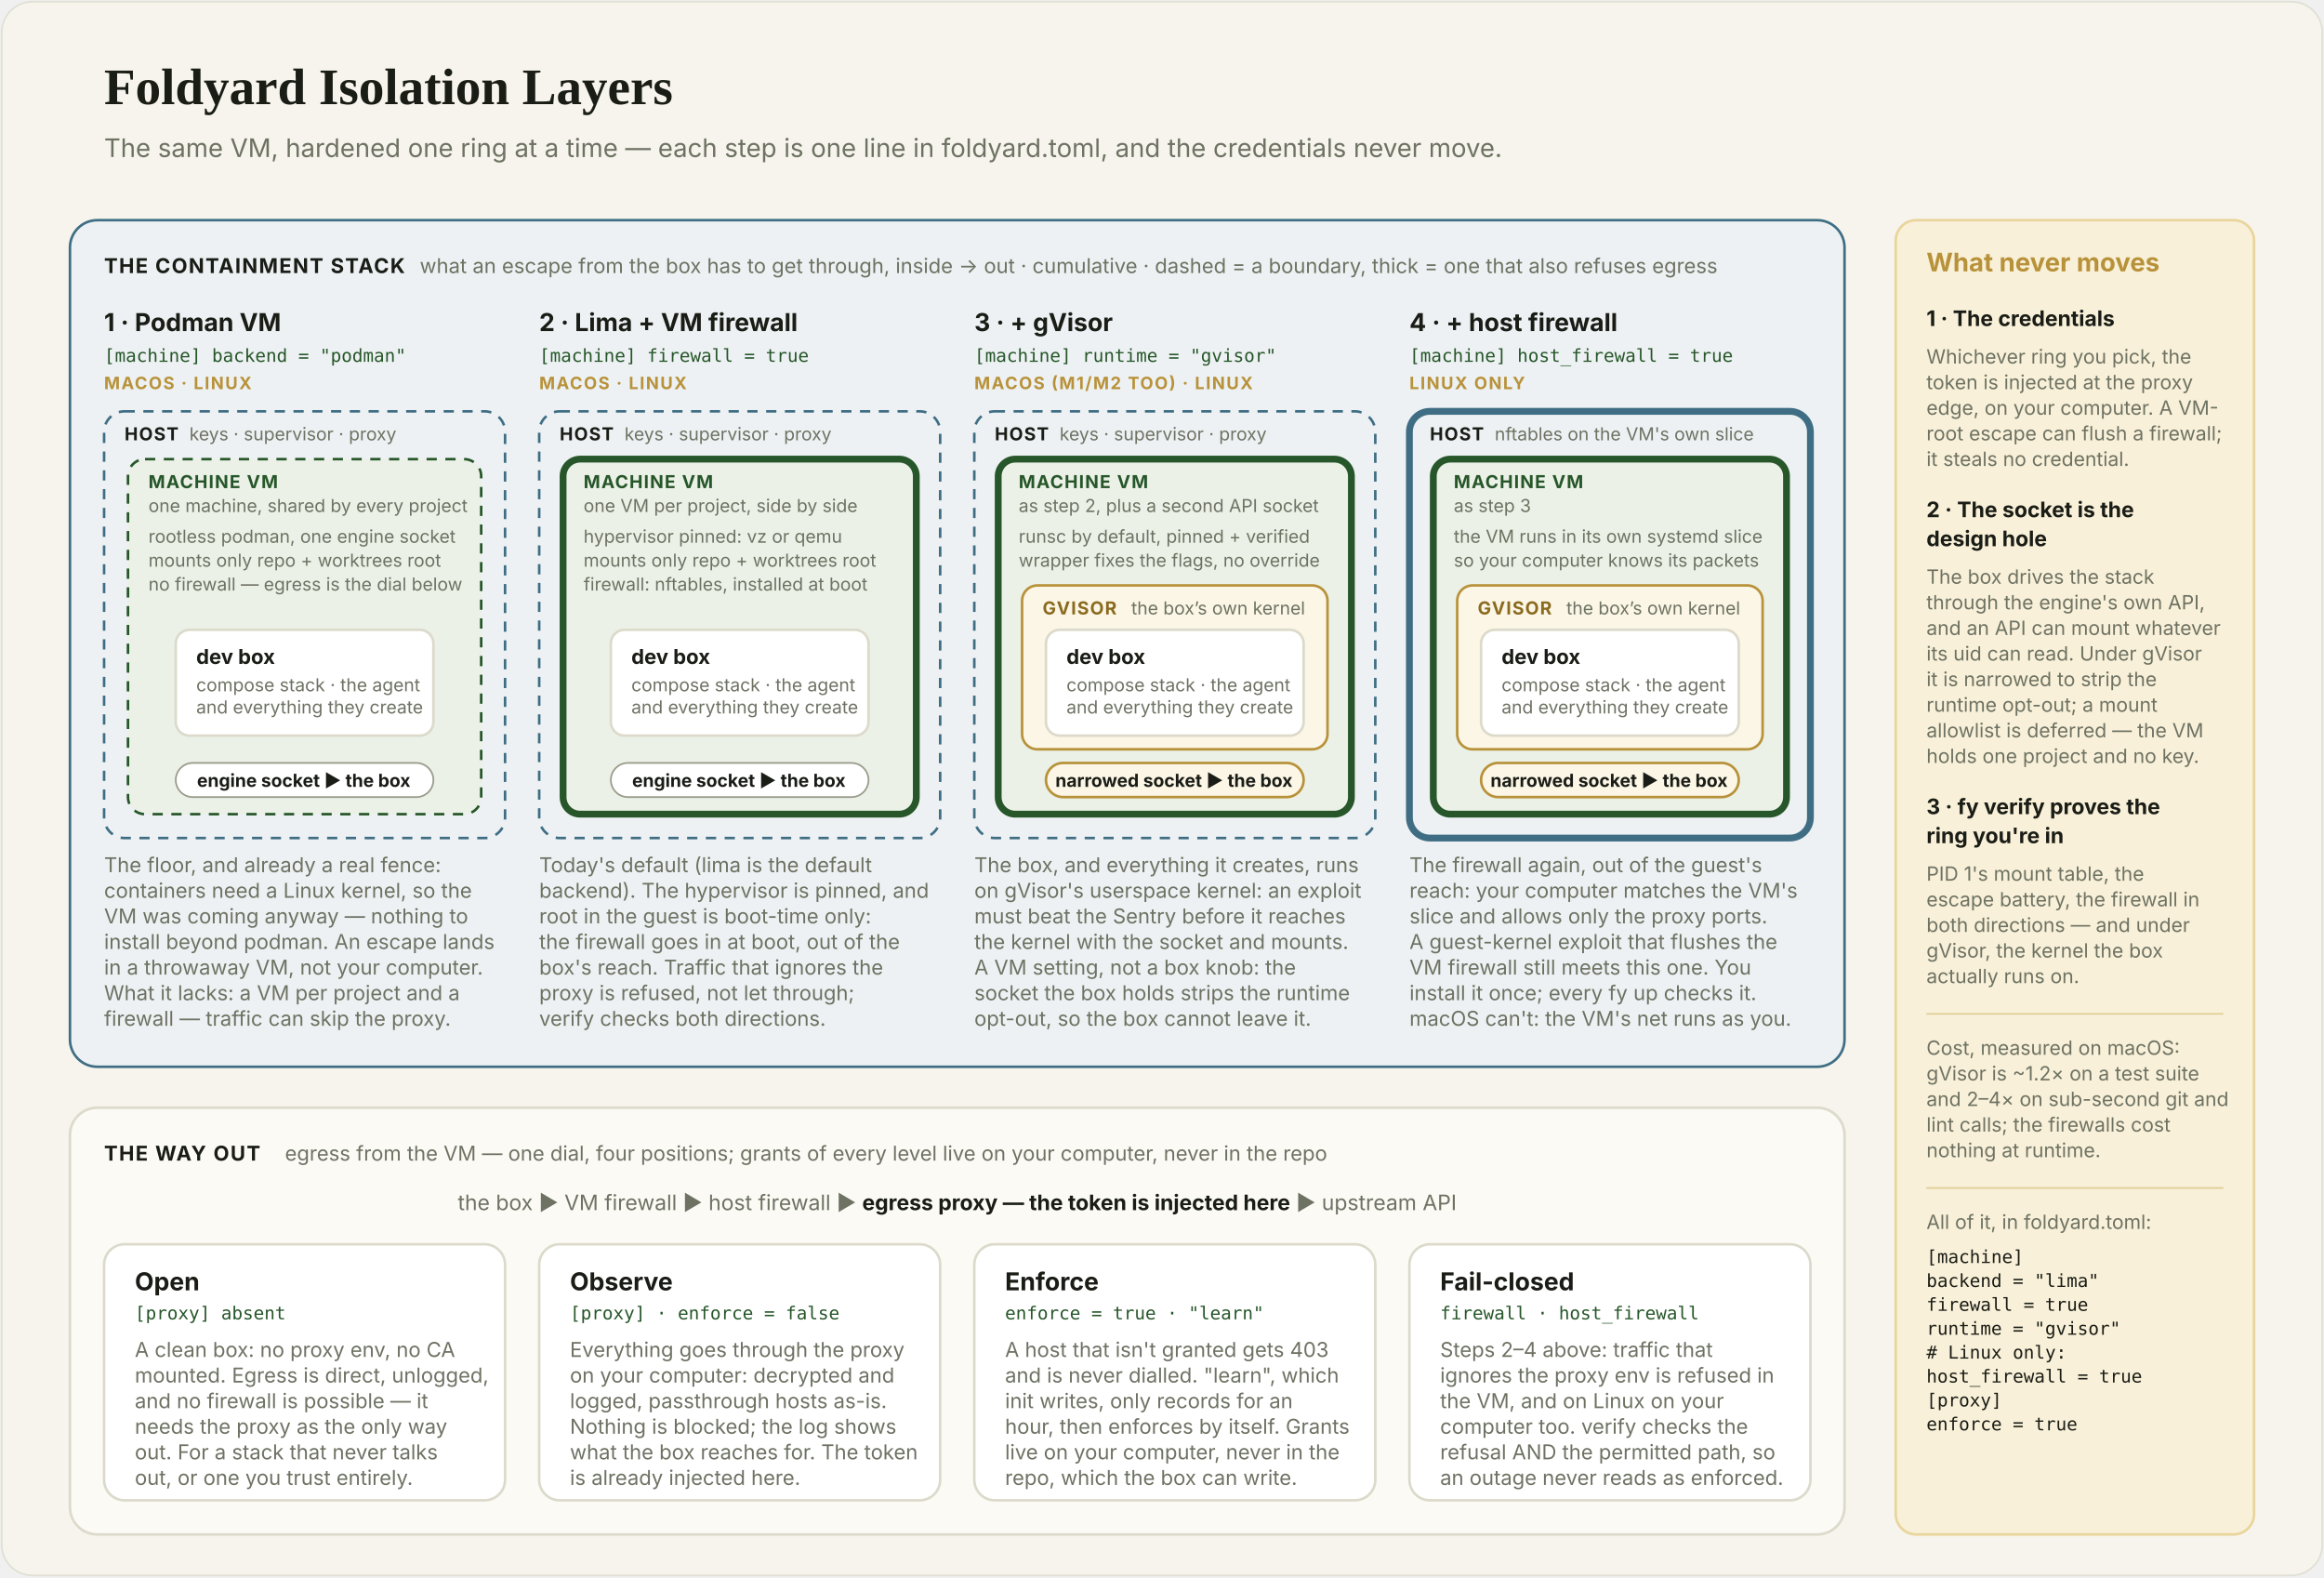
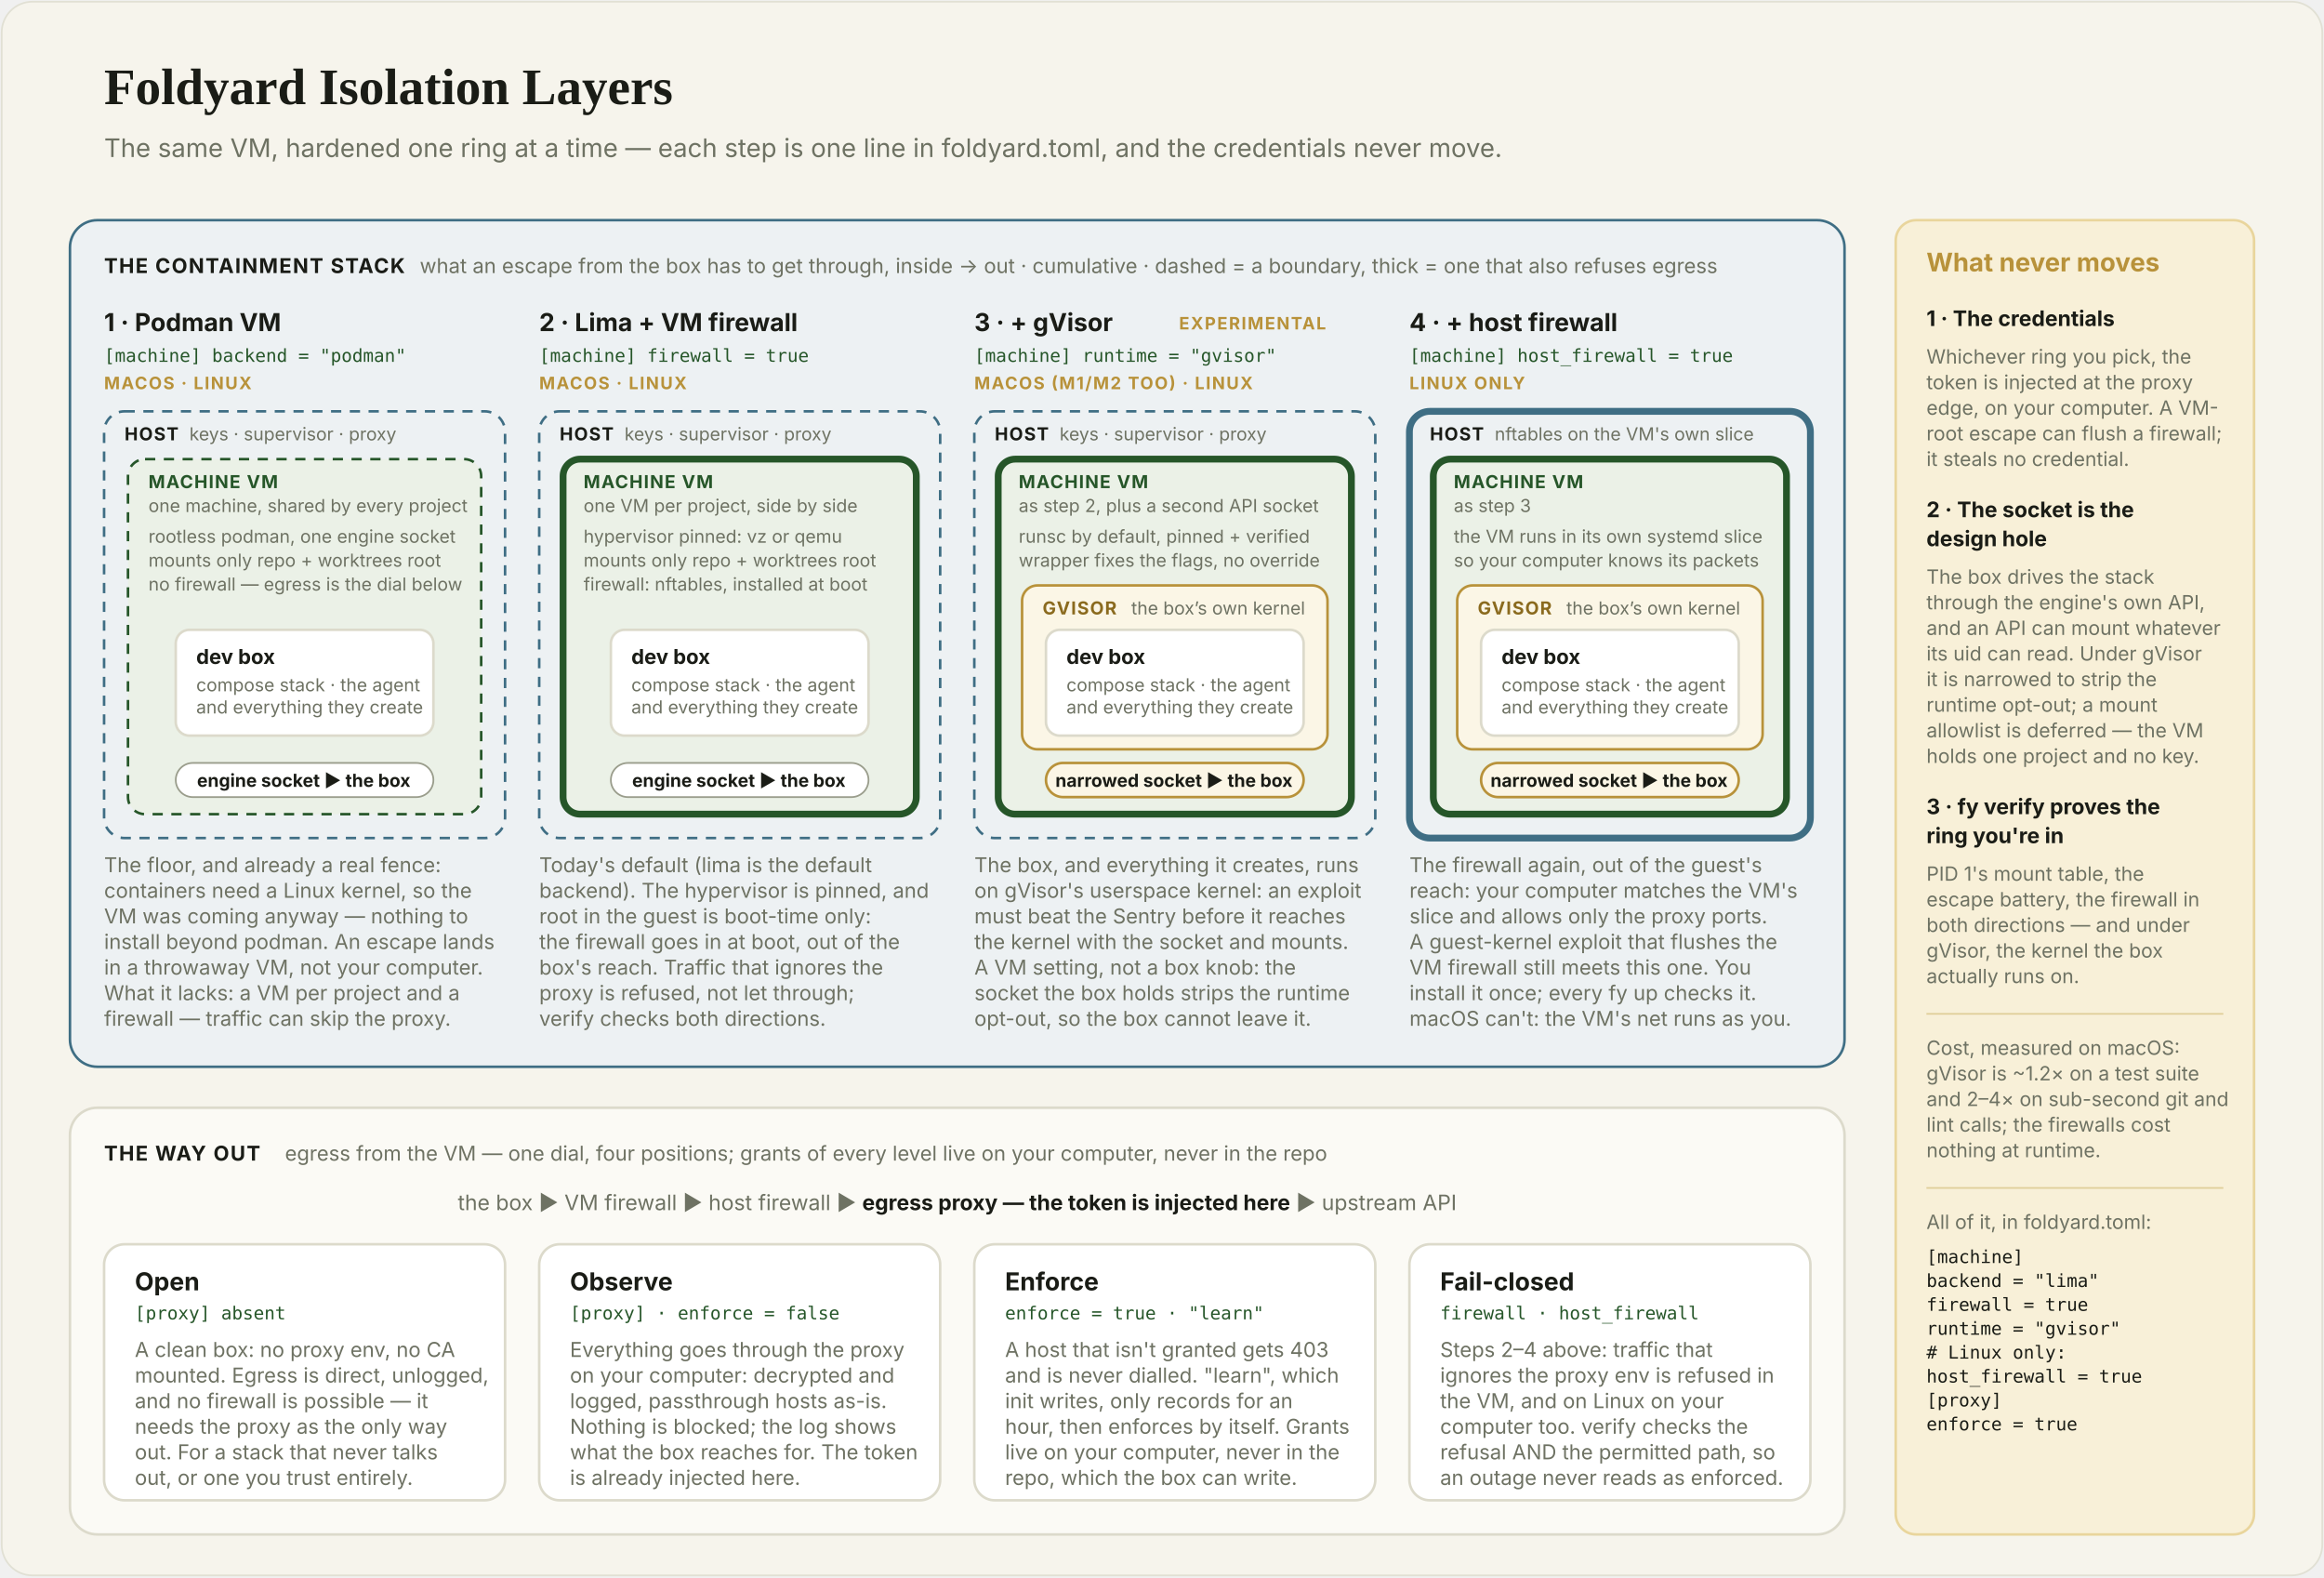
<svg xmlns="http://www.w3.org/2000/svg" width="1362" height="924" viewBox="99 99 1362 924" fill="none">
  <style>
    text { font-family: "Hanken Grotesk", "Inter", system-ui, -apple-system, "Segoe UI", sans-serif;
           fill: #6e7263; }
    .title    { font-family: "Newsreader", Georgia, "Times New Roman", serif;
                font-size: 30px; font-weight: 600; fill: #1a1c16; }
    .tagline  { font-size: 15px; }
    .band     { font-size: 12px; font-weight: 700; fill: #1a1c16; letter-spacing: .06em; }
    .band-sub { font-size: 12px; }
    .legend   { font-size: 11px; font-style: italic; }
    .card-h   { font-size: 14.5px; font-weight: 700; fill: #1a1c16; }
    .body     { font-size: 12px; }
    .mono     { font-family: ui-monospace, "SF Mono", Menlo, Consolas, monospace;
                font-size: 10.5px; fill: #265629; }
    .tag      { font-size: 10px; font-weight: 700; fill: #b8923a; letter-spacing: .08em; }
    .ring-h   { font-size: 10.5px; font-weight: 700; fill: #1a1c16; letter-spacing: .06em; }
    .ring-h-vm{ font-size: 10.5px; font-weight: 700; fill: #265629; letter-spacing: .06em; }
    .ring-h-gv{ font-size: 10.5px; font-weight: 700; fill: #8a6a1e; letter-spacing: .06em; }
    .ring     { font-size: 10.5px; }
    .box-h    { font-size: 12px; font-weight: 700; fill: #1a1c16; }
    .pill-t   { font-size: 10.5px; font-weight: 700; fill: #1a1c16; text-anchor: middle; }
    .note     { font-size: 12px; font-weight: 700; fill: #265629; text-anchor: middle; }
    .flow     { font-size: 12.5px; fill: #6e7263; text-anchor: middle; }
    .flow-b   { font-weight: 700; fill: #1a1c16; }
    .col-h    { font-size: 15px; font-weight: 700; fill: #b8923a; }
    .idea-h   { font-size: 12.5px; font-weight: 700; fill: #1a1c16; }
    .idea     { font-size: 11.5px; }
    .idea-mono{ font-family: ui-monospace, "SF Mono", Menlo, Consolas, monospace;
                font-size: 10.5px; fill: #1a1c16; white-space: pre; }
    .frame    { fill: #f6f4ec; stroke: #e1e0d4; }
    .card     { fill: #fff; stroke: #dcdacb; stroke-width: 1.5; }
    .fence    { fill: #edf1f3; stroke: #3f6e84; stroke-width: 1.5; }
    .strip    { fill: #fbfaf5; stroke: #dcdacb; stroke-width: 1.5; }
    .host     { fill: #edf1f3; stroke: #3f6e84; stroke-width: 1.5; stroke-dasharray: 6 5; }
    .host-wall{ fill: #edf1f3; stroke: #3f6e84; stroke-width: 4; }
    .vm       { fill: #ebf1e7; stroke: #265629; stroke-width: 1.5; stroke-dasharray: 6 5; }
    .vm-wall  { fill: #ebf1e7; stroke: #265629; stroke-width: 4; }
    .gvisor   { fill: #fbf6e6; stroke: #b8923a; stroke-width: 1.5; }
    .box      { fill: #fff; stroke: #dcdacb; stroke-width: 1.5; }
    .pill     { fill: #fff; stroke: #9a9d8c; stroke-width: 1; }
    .pill-n   { fill: #fbf6e6; stroke: #b8923a; stroke-width: 1.5; }
    .panel    { fill: #f8f0d8; stroke: #e9d59c; stroke-width: 1.5; }
    .rule     { stroke: #e0cf9a; stroke-width: 1; }
  </style>
  <rect class="frame" x="100" y="100" width="1360" height="922" rx="18" />
  <text class="title" x="160" y="160">Foldyard Isolation Layers</text>
  <text class="tagline" x="160" y="191">The same VM, hardened one ring at a time — each step is one line in foldyard.toml, and the credentials never move.</text>
  <rect class="fence" x="140" y="228" width="1040" height="496" rx="16" />
  <text class="band" x="160" y="259">THE CONTAINMENT STACK</text>
  <text class="band-sub" x="345" y="259">what an escape from the box has to get through, inside → out · cumulative · dashed = a boundary, thick = one that also refuses egress</text>
  <text class="card-h" x="160" y="293">1 · Podman VM</text>
  <text class="mono" x="160" y="311">[machine] backend = "podman"</text>
  <text class="tag" x="160" y="327">MACOS · LINUX</text>
  <rect class="host" x="160" y="340" width="235" height="250" rx="12" />
  <text class="ring-h" x="172" y="357">HOST</text>
  <text class="ring" x="210" y="357">keys · supervisor · proxy</text>
  <rect class="vm" x="174" y="368" width="207" height="208" rx="10" />
  <text class="ring-h-vm" x="186" y="385">MACHINE VM</text>
  <text class="ring" x="186" y="399">one machine, shared by every project</text>
  <text class="ring" x="186" y="417">
    <tspan x="186">rootless podman, one engine socket</tspan>
    <tspan x="186" dy="14">mounts only repo + worktrees root</tspan>
    <tspan x="186" dy="14">no firewall — egress is the dial below</tspan>
  </text>
  <rect class="box" x="202" y="468" width="151" height="62" rx="8" />
  <text class="box-h" x="214" y="488">dev box</text>
  <text class="ring" x="214" y="504">
    <tspan x="214">compose stack · the agent</tspan>
    <tspan x="214" dy="13">and everything they create</tspan>
  </text>
  <rect class="pill" x="202" y="546" width="151" height="20" rx="10" />
  <text class="pill-t" x="277" y="560">engine socket ▶ the box</text>
  <text class="body" x="160" y="610">
    <tspan x="160">The floor, and already a real fence:</tspan>
    <tspan x="160" dy="15">containers need a Linux kernel, so the</tspan>
    <tspan x="160" dy="15">VM was coming anyway — nothing to</tspan>
    <tspan x="160" dy="15">install beyond podman. An escape lands</tspan>
    <tspan x="160" dy="15">in a throwaway VM, not your computer.</tspan>
    <tspan x="160" dy="15">What it lacks: a VM per project and a</tspan>
    <tspan x="160" dy="15">firewall — traffic can skip the proxy.</tspan>
  </text>
  <text class="card-h" x="415" y="293">2 · Lima + VM firewall</text>
  <text class="mono" x="415" y="311">[machine] firewall = true</text>
  <text class="tag" x="415" y="327">MACOS · LINUX</text>
  <rect class="host" x="415" y="340" width="235" height="250" rx="12" />
  <text class="ring-h" x="427" y="357">HOST</text>
  <text class="ring" x="465" y="357">keys · supervisor · proxy</text>
  <rect class="vm-wall" x="429" y="368" width="207" height="208" rx="10" />
  <text class="ring-h-vm" x="441" y="385">MACHINE VM</text>
  <text class="ring" x="441" y="399">one VM per project, side by side</text>
  <text class="ring" x="441" y="417">
    <tspan x="441">hypervisor pinned: vz or qemu</tspan>
    <tspan x="441" dy="14">mounts only repo + worktrees root</tspan>
    <tspan x="441" dy="14">firewall: nftables, installed at boot</tspan>
  </text>
  <rect class="box" x="457" y="468" width="151" height="62" rx="8" />
  <text class="box-h" x="469" y="488">dev box</text>
  <text class="ring" x="469" y="504">
    <tspan x="469">compose stack · the agent</tspan>
    <tspan x="469" dy="13">and everything they create</tspan>
  </text>
  <rect class="pill" x="457" y="546" width="151" height="20" rx="10" />
  <text class="pill-t" x="532" y="560">engine socket ▶ the box</text>
  <text class="body" x="415" y="610">
    <tspan x="415">Today's default (lima is the default</tspan>
    <tspan x="415" dy="15">backend). The hypervisor is pinned, and</tspan>
    <tspan x="415" dy="15">root in the guest is boot-time only:</tspan>
    <tspan x="415" dy="15">the firewall goes in at boot, out of the</tspan>
    <tspan x="415" dy="15">box's reach. Traffic that ignores the</tspan>
    <tspan x="415" dy="15">proxy is refused, not let through;</tspan>
    <tspan x="415" dy="15">verify checks both directions.</tspan>
  </text>
  <text class="card-h" x="670" y="293">3 · + gVisor</text>
+   <text class="tag" x="790" y="292">EXPERIMENTAL</text>
  <text class="mono" x="670" y="311">[machine] runtime = "gvisor"</text>
  <text class="tag" x="670" y="327">MACOS (M1/M2 TOO) · LINUX</text>
  <rect class="host" x="670" y="340" width="235" height="250" rx="12" />
  <text class="ring-h" x="682" y="357">HOST</text>
  <text class="ring" x="720" y="357">keys · supervisor · proxy</text>
  <rect class="vm-wall" x="684" y="368" width="207" height="208" rx="10" />
  <text class="ring-h-vm" x="696" y="385">MACHINE VM</text>
  <text class="ring" x="696" y="399">as step 2, plus a second API socket</text>
  <text class="ring" x="696" y="417">
    <tspan x="696">runsc by default, pinned + verified</tspan>
    <tspan x="696" dy="14">wrapper fixes the flags, no override</tspan>
  </text>
  <rect class="gvisor" x="698" y="442" width="179" height="96" rx="9" />
  <text class="ring-h-gv" x="710" y="459">GVISOR</text>
  <text class="ring" x="762" y="459">the box’s own kernel</text>
  <rect class="box" x="712" y="468" width="151" height="62" rx="8" />
  <text class="box-h" x="724" y="488">dev box</text>
  <text class="ring" x="724" y="504">
    <tspan x="724">compose stack · the agent</tspan>
    <tspan x="724" dy="13">and everything they create</tspan>
  </text>
  <rect class="pill-n" x="712" y="546" width="151" height="20" rx="10" />
  <text class="pill-t" x="787" y="560">narrowed socket ▶ the box</text>
  <text class="body" x="670" y="610">
    <tspan x="670">The box, and everything it creates, runs</tspan>
    <tspan x="670" dy="15">on gVisor's userspace kernel: an exploit</tspan>
    <tspan x="670" dy="15">must beat the Sentry before it reaches</tspan>
    <tspan x="670" dy="15">the kernel with the socket and mounts.</tspan>
    <tspan x="670" dy="15">A VM setting, not a box knob: the</tspan>
    <tspan x="670" dy="15">socket the box holds strips the runtime</tspan>
    <tspan x="670" dy="15">opt-out, so the box cannot leave it.</tspan>
  </text>
  <text class="card-h" x="925" y="293">4 · + host firewall</text>
  <text class="mono" x="925" y="311">[machine] host_firewall = true</text>
  <text class="tag" x="925" y="327">LINUX ONLY</text>
  <rect class="host-wall" x="925" y="340" width="235" height="250" rx="12" />
  <text class="ring-h" x="937" y="357">HOST</text>
  <text class="ring" x="975" y="357">nftables on the VM's own slice</text>
  <rect class="vm-wall" x="939" y="368" width="207" height="208" rx="10" />
  <text class="ring-h-vm" x="951" y="385">MACHINE VM</text>
  <text class="ring" x="951" y="399">as step 3</text>
  <text class="ring" x="951" y="417">
    <tspan x="951">the VM runs in its own systemd slice</tspan>
    <tspan x="951" dy="14">so your computer knows its packets</tspan>
  </text>
  <rect class="gvisor" x="953" y="442" width="179" height="96" rx="9" />
  <text class="ring-h-gv" x="965" y="459">GVISOR</text>
  <text class="ring" x="1017" y="459">the box’s own kernel</text>
  <rect class="box" x="967" y="468" width="151" height="62" rx="8" />
  <text class="box-h" x="979" y="488">dev box</text>
  <text class="ring" x="979" y="504">
    <tspan x="979">compose stack · the agent</tspan>
    <tspan x="979" dy="13">and everything they create</tspan>
  </text>
  <rect class="pill-n" x="967" y="546" width="151" height="20" rx="10" />
  <text class="pill-t" x="1042" y="560">narrowed socket ▶ the box</text>
  <text class="body" x="925" y="610">
    <tspan x="925">The firewall again, out of the guest's</tspan>
    <tspan x="925" dy="15">reach: your computer matches the VM's</tspan>
    <tspan x="925" dy="15">slice and allows only the proxy ports.</tspan>
    <tspan x="925" dy="15">A guest-kernel exploit that flushes the</tspan>
    <tspan x="925" dy="15">VM firewall still meets this one. You</tspan>
    <tspan x="925" dy="15">install it once; every fy up checks it.</tspan>
    <tspan x="925" dy="15">macOS can't: the VM's net runs as you.</tspan>
  </text>
  <rect class="strip" x="140" y="748" width="1040" height="250" rx="16" />
  <text class="band" x="160" y="779">THE WAY OUT</text>
  <text class="band-sub" x="266" y="779">egress from the VM — one dial, four positions; grants of every level live on your computer, never in the repo</text>
  <text class="flow" x="660" y="808">the box ▶ VM firewall ▶ host firewall ▶ <tspan class="flow-b">egress proxy — the token is injected here</tspan> ▶ upstream API</text>
  <rect class="card" x="160" y="828" width="235" height="150" rx="12" />
  <text class="card-h" x="178" y="855">Open</text>
  <text class="mono" x="178" y="872">[proxy] absent</text>
  <text class="body" x="178" y="894">
    <tspan x="178">A clean box: no proxy env, no CA</tspan>
    <tspan x="178" dy="15">mounted. Egress is direct, unlogged,</tspan>
    <tspan x="178" dy="15">and no firewall is possible — it</tspan>
    <tspan x="178" dy="15">needs the proxy as the only way</tspan>
    <tspan x="178" dy="15">out. For a stack that never talks</tspan>
    <tspan x="178" dy="15">out, or one you trust entirely.</tspan>
  </text>
  <rect class="card" x="415" y="828" width="235" height="150" rx="12" />
  <text class="card-h" x="433" y="855">Observe</text>
  <text class="mono" x="433" y="872">[proxy] · enforce = false</text>
  <text class="body" x="433" y="894">
    <tspan x="433">Everything goes through the proxy</tspan>
    <tspan x="433" dy="15">on your computer: decrypted and</tspan>
    <tspan x="433" dy="15">logged, passthrough hosts as-is.</tspan>
    <tspan x="433" dy="15">Nothing is blocked; the log shows</tspan>
    <tspan x="433" dy="15">what the box reaches for. The token</tspan>
    <tspan x="433" dy="15">is already injected here.</tspan>
  </text>
  <rect class="card" x="670" y="828" width="235" height="150" rx="12" />
  <text class="card-h" x="688" y="855">Enforce</text>
  <text class="mono" x="688" y="872">enforce = true · "learn"</text>
  <text class="body" x="688" y="894">
    <tspan x="688">A host that isn't granted gets 403</tspan>
    <tspan x="688" dy="15">and is never dialled. "learn", which</tspan>
    <tspan x="688" dy="15">init writes, only records for an</tspan>
    <tspan x="688" dy="15">hour, then enforces by itself. Grants</tspan>
    <tspan x="688" dy="15">live on your computer, never in the</tspan>
    <tspan x="688" dy="15">repo, which the box can write.</tspan>
  </text>
  <rect class="card" x="925" y="828" width="235" height="150" rx="12" />
  <text class="card-h" x="943" y="855">Fail-closed</text>
  <text class="mono" x="943" y="872">firewall · host_firewall</text>
  <text class="body" x="943" y="894">
    <tspan x="943">Steps 2–4 above: traffic that</tspan>
    <tspan x="943" dy="15">ignores the proxy env is refused in</tspan>
    <tspan x="943" dy="15">the VM, and on Linux on your</tspan>
    <tspan x="943" dy="15">computer too. verify checks the</tspan>
    <tspan x="943" dy="15">refusal AND the permitted path, so</tspan>
    <tspan x="943" dy="15">an outage never reads as enforced.</tspan>
  </text>
  <rect class="panel" x="1210" y="228" width="210" height="770" rx="12" />
  <text class="col-h" x="1228" y="258">What never moves</text>
  <text class="idea-h" x="1228" y="290">
    <tspan x="1228">1 · The credentials</tspan>
  </text>
  <text class="idea" x="1228" y="312">
    <tspan x="1228">Whichever ring you pick, the</tspan>
    <tspan x="1228" dy="15">token is injected at the proxy</tspan>
    <tspan x="1228" dy="15">edge, on your computer. A VM-</tspan>
    <tspan x="1228" dy="15">root escape can flush a firewall;</tspan>
    <tspan x="1228" dy="15">it steals no credential.</tspan>
  </text>
  <text class="idea-h" x="1228" y="402">
    <tspan x="1228">2 · The socket is the</tspan>
    <tspan x="1228" dy="17">design hole</tspan>
  </text>
  <text class="idea" x="1228" y="441">
    <tspan x="1228">The box drives the stack</tspan>
    <tspan x="1228" dy="15">through the engine's own API,</tspan>
    <tspan x="1228" dy="15">and an API can mount whatever</tspan>
    <tspan x="1228" dy="15">its uid can read. Under gVisor</tspan>
    <tspan x="1228" dy="15">it is narrowed to strip the</tspan>
    <tspan x="1228" dy="15">runtime opt-out; a mount</tspan>
    <tspan x="1228" dy="15">allowlist is deferred — the VM</tspan>
    <tspan x="1228" dy="15">holds one project and no key.</tspan>
  </text>
  <text class="idea-h" x="1228" y="576">
    <tspan x="1228">3 · fy verify proves the</tspan>
    <tspan x="1228" dy="17">ring you're in</tspan>
  </text>
  <text class="idea" x="1228" y="615">
    <tspan x="1228">PID 1's mount table, the</tspan>
    <tspan x="1228" dy="15">escape battery, the firewall in</tspan>
    <tspan x="1228" dy="15">both directions — and under</tspan>
    <tspan x="1228" dy="15">gVisor, the kernel the box</tspan>
    <tspan x="1228" dy="15">actually runs on.</tspan>
  </text>
  <line class="rule" x1="1228" y1="693" x2="1402" y2="693" />
  <text class="idea" x="1228" y="717">
    <tspan x="1228">Cost, measured on macOS:</tspan>
    <tspan x="1228" dy="15">gVisor is ~1.2× on a test suite</tspan>
    <tspan x="1228" dy="15">and 2–4× on sub-second git and</tspan>
    <tspan x="1228" dy="15">lint calls; the firewalls cost</tspan>
    <tspan x="1228" dy="15">nothing at runtime.</tspan>
  </text>
  <line class="rule" x1="1228" y1="795" x2="1402" y2="795" />
  <text class="idea" x="1228" y="819">
    <tspan x="1228">All of it, in foldyard.toml:</tspan>
  </text>
  <text class="idea-mono" x="1228" y="839">
    <tspan x="1228">[machine]</tspan>
    <tspan x="1228" dy="14">backend   = "lima"</tspan>
    <tspan x="1228" dy="14">firewall  = true</tspan>
    <tspan x="1228" dy="14">runtime   = "gvisor"</tspan>
    <tspan x="1228" dy="14"># Linux only:</tspan>
    <tspan x="1228" dy="14">host_firewall = true</tspan>
    <tspan x="1228" dy="14">[proxy]</tspan>
    <tspan x="1228" dy="14">enforce = true</tspan>
  </text>
</svg>
